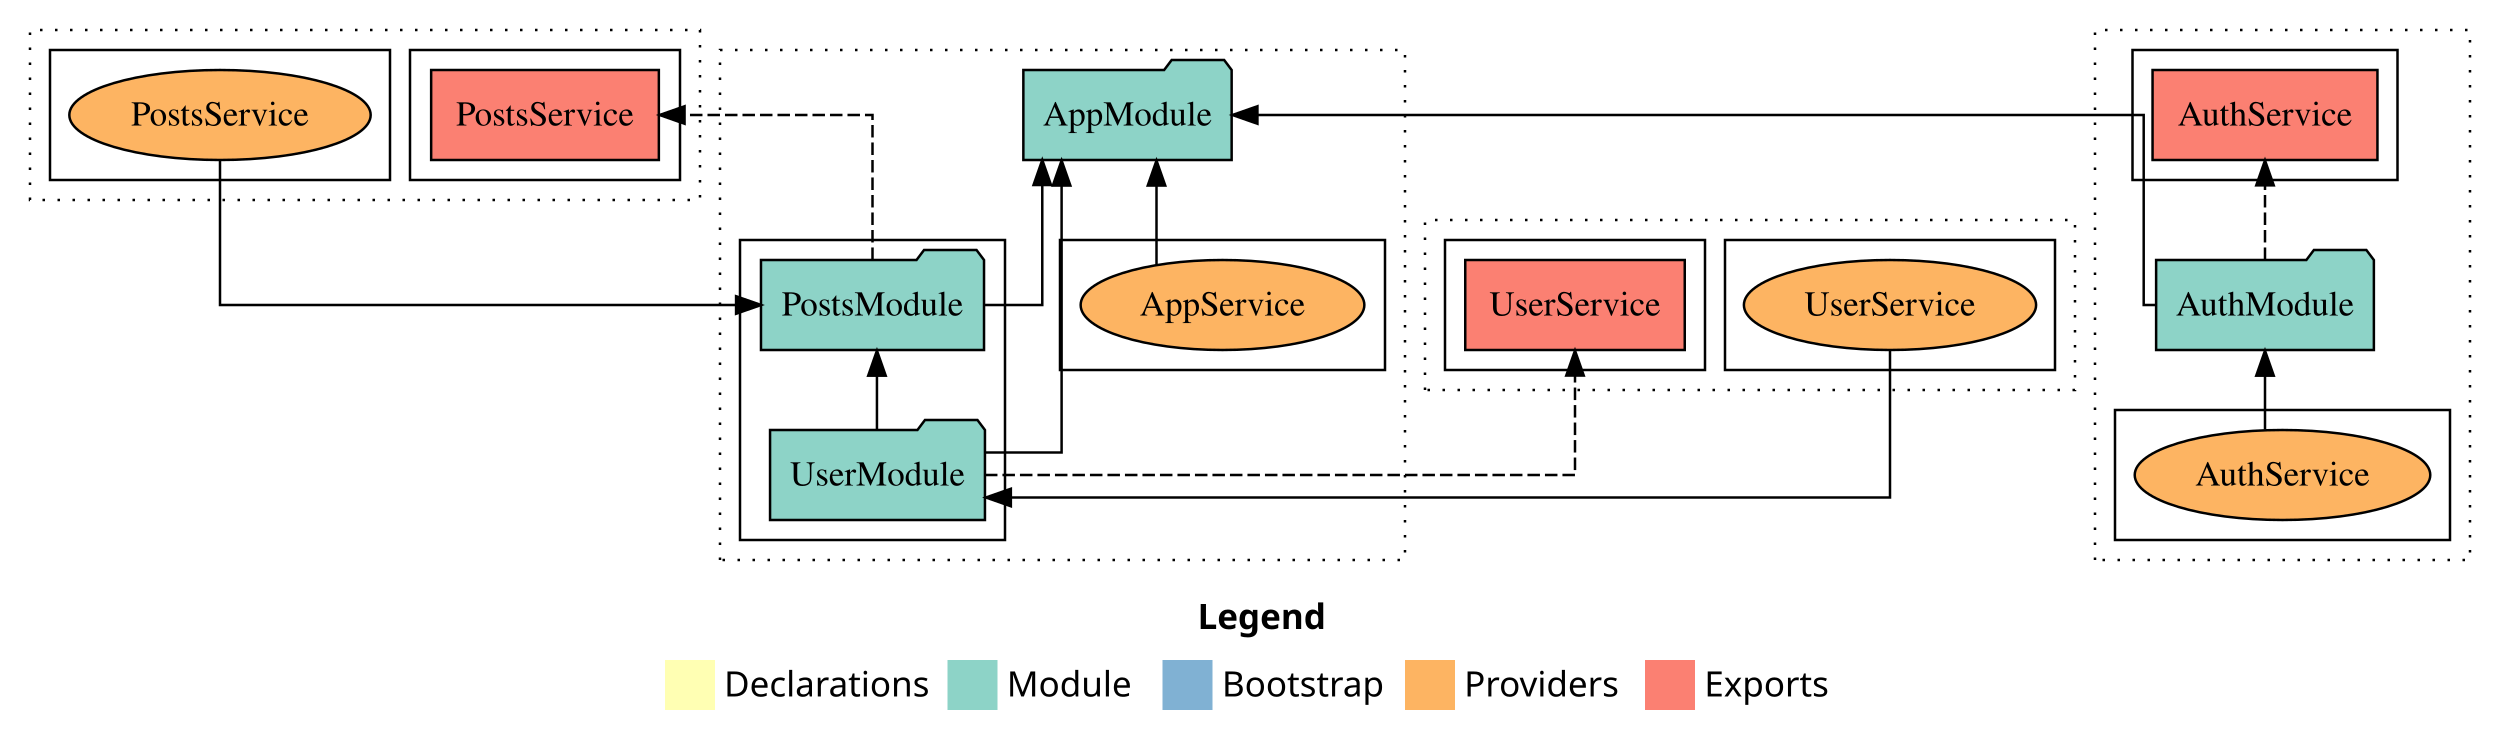
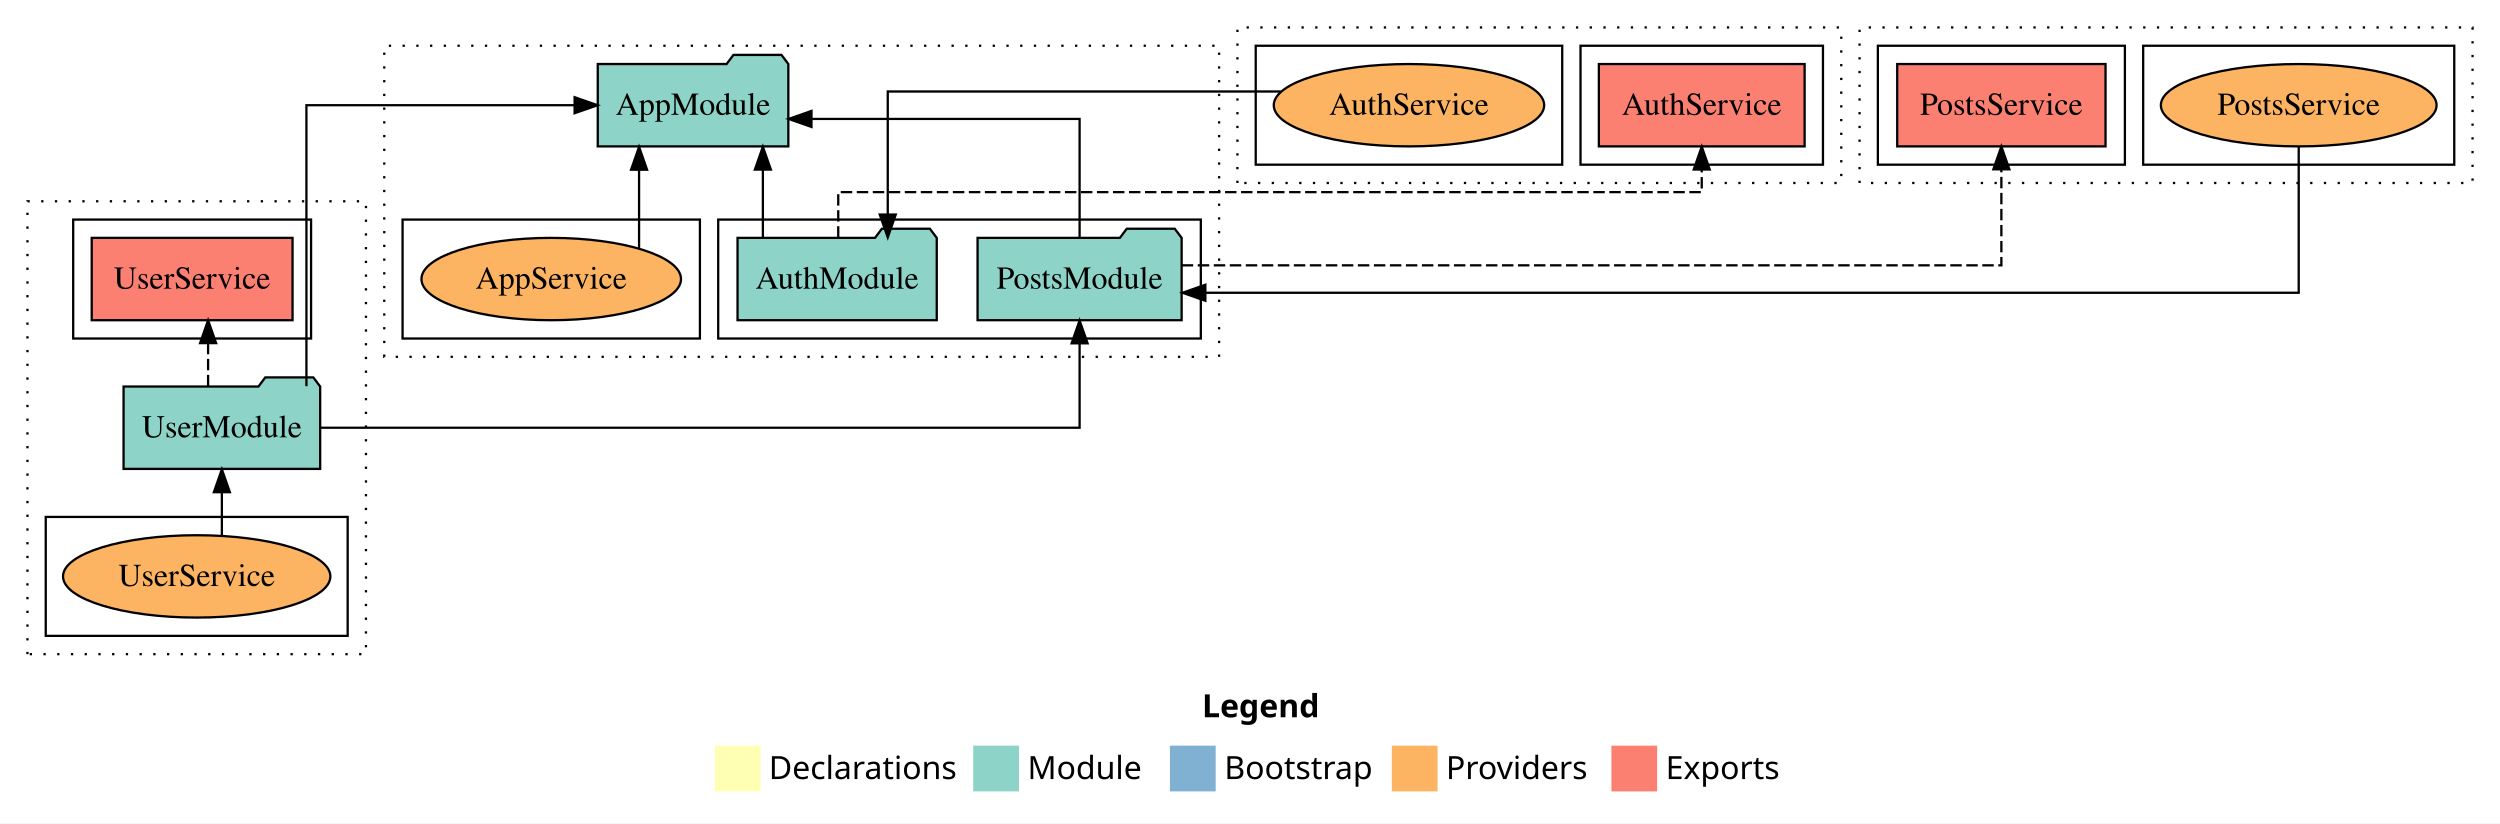
- <svg xmlns="http://www.w3.org/2000/svg" width="1000pt" height="298pt" viewBox="0.00 0.00 1000.00 298.00">
-   <g id="graph0" class="graph" transform="scale(1 1) rotate(0) translate(4 294)">
-     <polygon fill="white" stroke="transparent" points="-4,4 -4,-294 996,-294 996,4 -4,4" />
-     <text text-anchor="start" x="475.01" y="-42.4" font-family="Times-12" font-weight="bold" font-size="14.00">Legend</text>
-     <polygon fill="#ffffb3" stroke="transparent" points="262,-10 262,-30 282,-30 282,-10 262,-10" />
-     <text text-anchor="start" x="285.63" y="-15.4" font-family="Times-12" font-size="14.00">  Declarations</text>
-     <polygon fill="#8dd3c7" stroke="transparent" points="375,-10 375,-30 395,-30 395,-10 375,-10" />
-     <text text-anchor="start" x="398.73" y="-15.4" font-family="Times-12" font-size="14.00">  Module</text>
-     <polygon fill="#80b1d3" stroke="transparent" points="461,-10 461,-30 481,-30 481,-10 461,-10" />
-     <text text-anchor="start" x="484.78" y="-15.4" font-family="Times-12" font-size="14.00">  Bootstrap</text>
-     <polygon fill="#fdb462" stroke="transparent" points="558,-10 558,-30 578,-30 578,-10 558,-10" />
-     <text text-anchor="start" x="581.67" y="-15.4" font-family="Times-12" font-size="14.00">  Providers</text>
-     <polygon fill="#fb8072" stroke="transparent" points="654,-10 654,-30 674,-30 674,-10 654,-10" />
-     <text text-anchor="start" x="677.73" y="-15.4" font-family="Times-12" font-size="14.00">  Exports</text>
+ <svg xmlns="http://www.w3.org/2000/svg" width="1093pt" height="360pt" viewBox="0.00 0.00 1093.00 360.00">
+   <g id="graph0" class="graph" transform="scale(1 1) rotate(0) translate(4 356)">
+     <polygon fill="white" stroke="transparent" points="-4,4 -4,-356 1089,-356 1089,4 -4,4" />
+     <text text-anchor="start" x="521.51" y="-42.4" font-family="Times-12" font-weight="bold" font-size="14.00">Legend</text>
+     <polygon fill="#ffffb3" stroke="transparent" points="308.5,-10 308.5,-30 328.5,-30 328.5,-10 308.5,-10" />
+     <text text-anchor="start" x="332.13" y="-15.4" font-family="Times-12" font-size="14.00">  Declarations</text>
+     <polygon fill="#8dd3c7" stroke="transparent" points="421.5,-10 421.5,-30 441.5,-30 441.5,-10 421.5,-10" />
+     <text text-anchor="start" x="445.23" y="-15.4" font-family="Times-12" font-size="14.00">  Module</text>
+     <polygon fill="#80b1d3" stroke="transparent" points="507.5,-10 507.5,-30 527.5,-30 527.5,-10 507.5,-10" />
+     <text text-anchor="start" x="531.28" y="-15.4" font-family="Times-12" font-size="14.00">  Bootstrap</text>
+     <polygon fill="#fdb462" stroke="transparent" points="604.5,-10 604.5,-30 624.5,-30 624.5,-10 604.5,-10" />
+     <text text-anchor="start" x="628.17" y="-15.4" font-family="Times-12" font-size="14.00">  Providers</text>
+     <polygon fill="#fb8072" stroke="transparent" points="700.5,-10 700.5,-30 720.5,-30 720.5,-10 700.5,-10" />
+     <text text-anchor="start" x="724.23" y="-15.4" font-family="Times-12" font-size="14.00">  Exports</text>
+     <g id="clust19" class="cluster">
+       <polygon fill="none" stroke="black" stroke-dasharray="1,5" points="8,-70 8,-268 156,-268 156,-70 8,-70" />
+     </g>
+     <g id="clust24" class="cluster">
+       <polygon fill="none" stroke="black" points="16,-78 16,-130 148,-130 148,-78 16,-78" />
+     </g>
+     <g id="clust22" class="cluster">
+       <polygon fill="none" stroke="black" points="28,-208 28,-260 132,-260 132,-208 28,-208" />
+     </g>
+     <g id="clust1" class="cluster">
+       <polygon fill="none" stroke="black" stroke-dasharray="1,5" points="164,-200 164,-336 529,-336 529,-200 164,-200" />
+     </g>
+     <g id="clust3" class="cluster">
+       <polygon fill="none" stroke="black" points="310,-208 310,-260 521,-260 521,-208 310,-208" />
+     </g>
+     <g id="clust6" class="cluster">
+       <polygon fill="none" stroke="black" points="172,-208 172,-260 302,-260 302,-208 172,-208" />
+     </g>
    <g id="clust7" class="cluster">
-       <polygon fill="none" stroke="black" stroke-dasharray="1,5" points="834,-70 834,-282 984,-282 984,-70 834,-70" />
+       <polygon fill="none" stroke="black" stroke-dasharray="1,5" points="537,-276 537,-344 801,-344 801,-276 537,-276" />
+     </g>
+     <g id="clust10" class="cluster">
+       <polygon fill="none" stroke="black" points="687,-284 687,-336 793,-336 793,-284 687,-284" />
    </g>
    <g id="clust12" class="cluster">
-       <polygon fill="none" stroke="black" points="842,-78 842,-130 976,-130 976,-78 842,-78" />
-     </g>
-     <g id="clust10" class="cluster">
-       <polygon fill="none" stroke="black" points="849,-222 849,-274 955,-274 955,-222 849,-222" />
-     </g>
-     <g id="clust1" class="cluster">
-       <polygon fill="none" stroke="black" stroke-dasharray="1,5" points="284,-70 284,-274 558,-274 558,-70 284,-70" />
-     </g>
-     <g id="clust6" class="cluster">
-       <polygon fill="none" stroke="black" points="420,-146 420,-198 550,-198 550,-146 420,-146" />
-     </g>
-     <g id="clust3" class="cluster">
-       <polygon fill="none" stroke="black" points="292,-78 292,-198 398,-198 398,-78 292,-78" />
+       <polygon fill="none" stroke="black" points="545,-284 545,-336 679,-336 679,-284 545,-284" />
    </g>
    <g id="clust13" class="cluster">
-       <polygon fill="none" stroke="black" stroke-dasharray="1,5" points="8,-214 8,-282 276,-282 276,-214 8,-214" />
+       <polygon fill="none" stroke="black" stroke-dasharray="1,5" points="809,-276 809,-344 1077,-344 1077,-276 809,-276" />
+     </g>
+     <g id="clust18" class="cluster">
+       <polygon fill="none" stroke="black" points="933,-284 933,-336 1069,-336 1069,-284 933,-284" />
    </g>
    <g id="clust16" class="cluster">
-       <polygon fill="none" stroke="black" points="160,-222 160,-274 268,-274 268,-222 160,-222" />
-     </g>
-     <g id="clust18" class="cluster">
-       <polygon fill="none" stroke="black" points="16,-222 16,-274 152,-274 152,-222 16,-222" />
-     </g>
-     <g id="clust19" class="cluster">
-       <polygon fill="none" stroke="black" stroke-dasharray="1,5" points="566,-138 566,-206 826,-206 826,-138 566,-138" />
-     </g>
-     <g id="clust24" class="cluster">
-       <polygon fill="none" stroke="black" points="686,-146 686,-198 818,-198 818,-146 686,-146" />
-     </g>
-     <g id="clust22" class="cluster">
-       <polygon fill="none" stroke="black" points="574,-146 574,-198 678,-198 678,-146 574,-146" />
+       <polygon fill="none" stroke="black" points="817,-284 817,-336 925,-336 925,-284 817,-284" />
    </g>
    <g id="node1" class="node">
-       <polygon fill="#8dd3c7" stroke="black" points="945.55,-190 942.55,-194 921.55,-194 918.55,-190 858.45,-190 858.45,-154 945.55,-154 945.55,-190" />
-       <text text-anchor="middle" x="902" y="-167.8" font-family="Times,serif" font-size="14.00">AuthModule</text>
+       <polygon fill="#8dd3c7" stroke="black" points="405.55,-252 402.55,-256 381.55,-256 378.55,-252 318.45,-252 318.45,-216 405.55,-216 405.55,-252" />
+       <text text-anchor="middle" x="362" y="-229.8" font-family="Times,serif" font-size="14.00">AuthModule</text>
    </g>
    <g id="node4" class="node">
-       <polygon fill="#8dd3c7" stroke="black" points="488.66,-266 485.66,-270 464.66,-270 461.66,-266 405.34,-266 405.34,-230 488.66,-230 488.66,-266" />
-       <text text-anchor="middle" x="447" y="-243.8" font-family="Times,serif" font-size="14.00">AppModule</text>
+       <polygon fill="#8dd3c7" stroke="black" points="340.66,-328 337.66,-332 316.66,-332 313.66,-328 257.34,-328 257.34,-292 340.66,-292 340.66,-328" />
+       <text text-anchor="middle" x="299" y="-305.8" font-family="Times,serif" font-size="14.00">AppModule</text>
    </g>
    <g id="edge1" class="edge">
-       <path fill="none" stroke="black" d="M858.31,-172C855.33,-172 853.48,-172 853.48,-172 853.48,-172 853.48,-248 853.48,-248 853.48,-248 498.97,-248 498.97,-248" />
-       <polygon fill="black" stroke="black" points="498.97,-244.5 488.97,-248 498.97,-251.5 498.97,-244.5" />
+       <path fill="none" stroke="black" d="M329.53,-252.01C329.53,-252.01 329.53,-281.85 329.53,-281.85" />
+       <polygon fill="black" stroke="black" points="326.03,-281.85 329.53,-291.85 333.03,-281.85 326.03,-281.85" />
    </g>
    <g id="node6" class="node">
-       <polygon fill="#fb8072" stroke="black" points="946.98,-266 857.02,-266 857.02,-230 946.98,-230 946.98,-266" />
-       <text text-anchor="middle" x="902" y="-243.8" font-family="Times,serif" font-size="14.00">AuthService </text>
+       <polygon fill="#fb8072" stroke="black" points="784.98,-328 695.02,-328 695.02,-292 784.98,-292 784.98,-328" />
+       <text text-anchor="middle" x="740" y="-305.8" font-family="Times,serif" font-size="14.00">AuthService </text>
    </g>
    <g id="edge5" class="edge">
-       <path fill="none" stroke="black" stroke-dasharray="5,2" d="M902,-190.01C902,-190.01 902,-219.85 902,-219.85" />
-       <polygon fill="black" stroke="black" points="898.5,-219.85 902,-229.85 905.5,-219.85 898.5,-219.85" />
+       <path fill="none" stroke="black" stroke-dasharray="5,2" d="M362.48,-252.11C362.48,-261.9 362.48,-272 362.48,-272 362.48,-272 740,-272 740,-272 740,-272 740,-281.89 740,-281.89" />
+       <polygon fill="black" stroke="black" points="736.5,-281.89 740,-291.89 743.5,-281.89 736.5,-281.89" />
    </g>
    <g id="node2" class="node">
-       <polygon fill="#8dd3c7" stroke="black" points="389.61,-190 386.61,-194 365.61,-194 362.61,-190 300.39,-190 300.39,-154 389.61,-154 389.61,-190" />
-       <text text-anchor="middle" x="345" y="-167.8" font-family="Times,serif" font-size="14.00">PostsModule</text>
+       <polygon fill="#8dd3c7" stroke="black" points="512.61,-252 509.61,-256 488.61,-256 485.61,-252 423.39,-252 423.39,-216 512.61,-216 512.61,-252" />
+       <text text-anchor="middle" x="468" y="-229.8" font-family="Times,serif" font-size="14.00">PostsModule</text>
    </g>
    <g id="edge2" class="edge">
-       <path fill="none" stroke="black" d="M389.92,-172C402.55,-172 412.91,-172 412.91,-172 412.91,-172 412.91,-219.99 412.91,-219.99" />
-       <polygon fill="black" stroke="black" points="409.41,-219.99 412.91,-229.99 416.41,-219.99 409.41,-219.99" />
+       <path fill="none" stroke="black" d="M468,-252.03C468,-272.77 468,-304 468,-304 468,-304 350.78,-304 350.78,-304" />
+       <polygon fill="black" stroke="black" points="350.78,-300.5 340.78,-304 350.78,-307.5 350.78,-300.5" />
    </g>
    <g id="node8" class="node">
-       <polygon fill="#fb8072" stroke="black" points="259.54,-266 168.46,-266 168.46,-230 259.54,-230 259.54,-266" />
-       <text text-anchor="middle" x="214" y="-243.8" font-family="Times,serif" font-size="14.00">PostsService </text>
+       <polygon fill="#fb8072" stroke="black" points="916.54,-328 825.46,-328 825.46,-292 916.54,-292 916.54,-328" />
+       <text text-anchor="middle" x="871" y="-305.8" font-family="Times,serif" font-size="14.00">PostsService </text>
    </g>
    <g id="edge8" class="edge">
-       <path fill="none" stroke="black" stroke-dasharray="5,2" d="M345,-190.01C345,-212.49 345,-248 345,-248 345,-248 269.82,-248 269.82,-248" />
-       <polygon fill="black" stroke="black" points="269.82,-244.5 259.82,-248 269.82,-251.5 269.82,-244.5" />
+       <path fill="none" stroke="black" stroke-dasharray="5,2" d="M512.67,-240C617.59,-240 871,-240 871,-240 871,-240 871,-281.97 871,-281.97" />
+       <polygon fill="black" stroke="black" points="867.5,-281.97 871,-291.97 874.5,-281.97 867.5,-281.97" />
    </g>
    <g id="node3" class="node">
-       <polygon fill="#8dd3c7" stroke="black" points="389.98,-122 386.98,-126 365.98,-126 362.98,-122 304.02,-122 304.02,-86 389.98,-86 389.98,-122" />
-       <text text-anchor="middle" x="347" y="-99.8" font-family="Times,serif" font-size="14.00">UserModule</text>
+       <polygon fill="#8dd3c7" stroke="black" points="135.98,-187 132.98,-191 111.98,-191 108.98,-187 50.02,-187 50.02,-151 135.98,-151 135.98,-187" />
+       <text text-anchor="middle" x="93" y="-164.8" font-family="Times,serif" font-size="14.00">UserModule</text>
    </g>
    <g id="edge7" class="edge">
-       <path fill="none" stroke="black" d="M346.78,-122.22C346.78,-122.22 346.78,-143.73 346.78,-143.73" />
-       <polygon fill="black" stroke="black" points="343.28,-143.73 346.78,-153.73 350.28,-143.73 343.28,-143.73" />
+       <path fill="none" stroke="black" d="M136.02,-169C234.52,-169 468,-169 468,-169 468,-169 468,-205.89 468,-205.89" />
+       <polygon fill="black" stroke="black" points="464.5,-205.89 468,-215.89 471.5,-205.89 464.5,-205.89" />
    </g>
    <g id="edge3" class="edge">
-       <path fill="none" stroke="black" d="M390.26,-113C406.3,-113 420.64,-113 420.64,-113 420.64,-113 420.64,-219.79 420.64,-219.79" />
-       <polygon fill="black" stroke="black" points="417.14,-219.79 420.64,-229.79 424.14,-219.79 417.14,-219.79" />
+       <path fill="none" stroke="black" d="M129.97,-187.14C129.97,-225.23 129.97,-310 129.97,-310 129.97,-310 247.22,-310 247.22,-310" />
+       <polygon fill="black" stroke="black" points="247.22,-313.5 257.22,-310 247.22,-306.5 247.22,-313.5" />
    </g>
    <g id="node10" class="node">
-       <polygon fill="#fb8072" stroke="black" points="669.9,-190 582.1,-190 582.1,-154 669.9,-154 669.9,-190" />
-       <text text-anchor="middle" x="626" y="-167.8" font-family="Times,serif" font-size="14.00">UserService </text>
+       <polygon fill="#fb8072" stroke="black" points="123.9,-252 36.1,-252 36.1,-216 123.9,-216 123.9,-252" />
+       <text text-anchor="middle" x="80" y="-229.8" font-family="Times,serif" font-size="14.00">UserService </text>
    </g>
    <g id="edge10" class="edge">
-       <path fill="none" stroke="black" stroke-dasharray="5,2" d="M389.98,-104C468.24,-104 626,-104 626,-104 626,-104 626,-143.78 626,-143.78" />
-       <polygon fill="black" stroke="black" points="622.5,-143.78 626,-153.78 629.5,-143.78 622.5,-143.78" />
+       <path fill="none" stroke="black" stroke-dasharray="5,2" d="M86.98,-187.11C86.98,-187.11 86.98,-205.99 86.98,-205.99" />
+       <polygon fill="black" stroke="black" points="83.48,-205.99 86.98,-215.99 90.48,-205.99 83.48,-205.99" />
    </g>
    <g id="node5" class="node">
-       <ellipse fill="#fdb462" stroke="black" cx="485" cy="-172" rx="56.74" ry="18" />
-       <text text-anchor="middle" x="485" y="-167.8" font-family="Times,serif" font-size="14.00">AppService</text>
+       <ellipse fill="#fdb462" stroke="black" cx="237" cy="-234" rx="56.74" ry="18" />
+       <text text-anchor="middle" x="237" y="-229.8" font-family="Times,serif" font-size="14.00">AppService</text>
    </g>
    <g id="edge4" class="edge">
-       <path fill="none" stroke="black" d="M458.6,-188.12C458.6,-188.12 458.6,-219.77 458.6,-219.77" />
-       <polygon fill="black" stroke="black" points="455.1,-219.77 458.6,-229.77 462.1,-219.77 455.1,-219.77" />
+       <path fill="none" stroke="black" d="M275.4,-247.24C275.4,-247.24 275.4,-281.79 275.4,-281.79" />
+       <polygon fill="black" stroke="black" points="271.9,-281.79 275.4,-291.79 278.9,-281.79 271.9,-281.79" />
    </g>
    <g id="node7" class="node">
-       <ellipse fill="#fdb462" stroke="black" cx="909" cy="-104" rx="59.11" ry="18" />
-       <text text-anchor="middle" x="909" y="-99.8" font-family="Times,serif" font-size="14.00">AuthService</text>
+       <ellipse fill="#fdb462" stroke="black" cx="612" cy="-310" rx="59.11" ry="18" />
+       <text text-anchor="middle" x="612" y="-305.8" font-family="Times,serif" font-size="14.00">AuthService</text>
    </g>
    <g id="edge6" class="edge">
-       <path fill="none" stroke="black" d="M902,-122.22C902,-122.22 902,-143.73 902,-143.73" />
-       <polygon fill="black" stroke="black" points="898.5,-143.73 902,-153.73 905.5,-143.73 898.5,-143.73" />
+       <path fill="none" stroke="black" d="M555.96,-316C488.49,-316 384.13,-316 384.13,-316 384.13,-316 384.13,-262.2 384.13,-262.2" />
+       <polygon fill="black" stroke="black" points="387.63,-262.2 384.13,-252.2 380.63,-262.2 387.63,-262.2" />
    </g>
    <g id="node9" class="node">
-       <ellipse fill="#fdb462" stroke="black" cx="84" cy="-248" rx="60.27" ry="18" />
-       <text text-anchor="middle" x="84" y="-243.8" font-family="Times,serif" font-size="14.00">PostsService</text>
+       <ellipse fill="#fdb462" stroke="black" cx="1001" cy="-310" rx="60.27" ry="18" />
+       <text text-anchor="middle" x="1001" y="-305.8" font-family="Times,serif" font-size="14.00">PostsService</text>
    </g>
    <g id="edge9" class="edge">
-       <path fill="none" stroke="black" d="M84,-229.99C84,-207.51 84,-172 84,-172 84,-172 290.43,-172 290.43,-172" />
-       <polygon fill="black" stroke="black" points="290.43,-175.5 300.43,-172 290.43,-168.5 290.43,-175.5" />
+       <path fill="none" stroke="black" d="M1001,-291.8C1001,-267.64 1001,-228 1001,-228 1001,-228 522.98,-228 522.98,-228" />
+       <polygon fill="black" stroke="black" points="522.98,-224.5 512.98,-228 522.98,-231.5 522.98,-224.5" />
    </g>
    <g id="node11" class="node">
-       <ellipse fill="#fdb462" stroke="black" cx="752" cy="-172" rx="58.44" ry="18" />
-       <text text-anchor="middle" x="752" y="-167.8" font-family="Times,serif" font-size="14.00">UserService</text>
+       <ellipse fill="#fdb462" stroke="black" cx="82" cy="-104" rx="58.44" ry="18" />
+       <text text-anchor="middle" x="82" y="-99.8" font-family="Times,serif" font-size="14.00">UserService</text>
    </g>
    <g id="edge11" class="edge">
-       <path fill="none" stroke="black" d="M752,-153.75C752,-130.98 752,-95 752,-95 752,-95 400.34,-95 400.34,-95" />
-       <polygon fill="black" stroke="black" points="400.34,-91.5 390.34,-95 400.34,-98.5 400.34,-91.5" />
+       <path fill="none" stroke="black" d="M93,-121.76C93,-121.76 93,-140.81 93,-140.81" />
+       <polygon fill="black" stroke="black" points="89.5,-140.81 93,-150.81 96.5,-140.81 89.5,-140.81" />
    </g>
  </g>
</svg>
